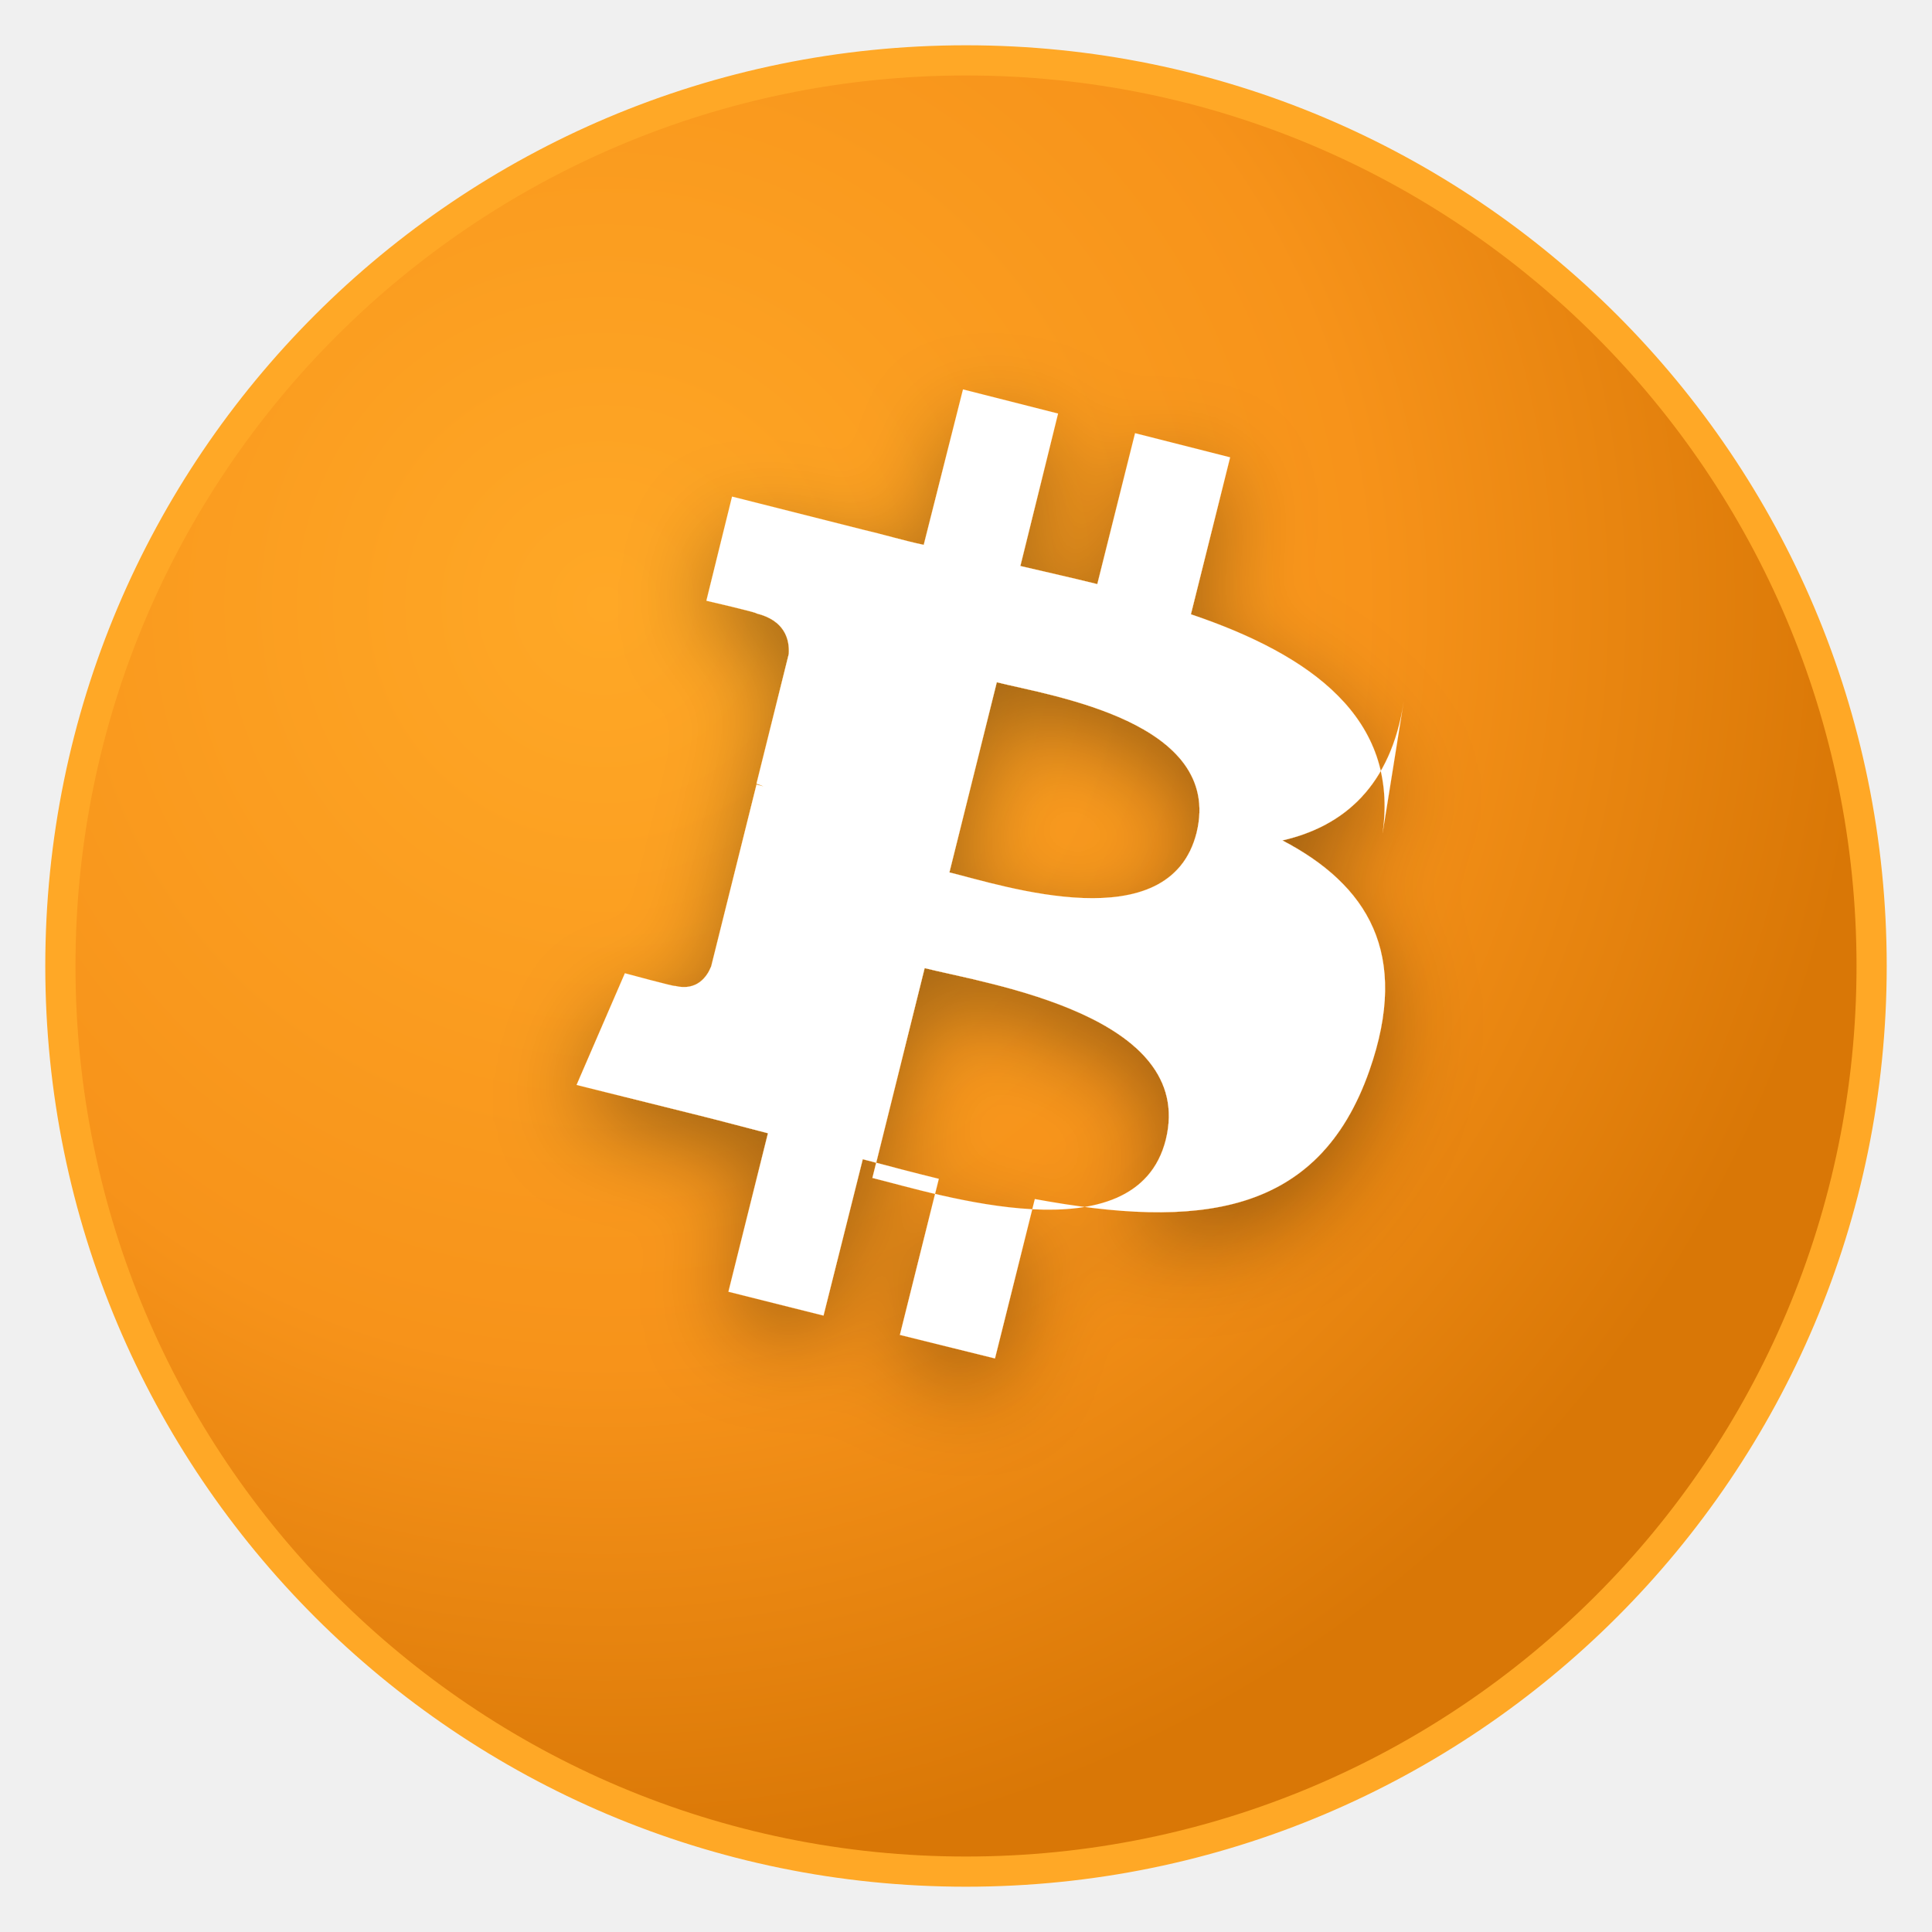
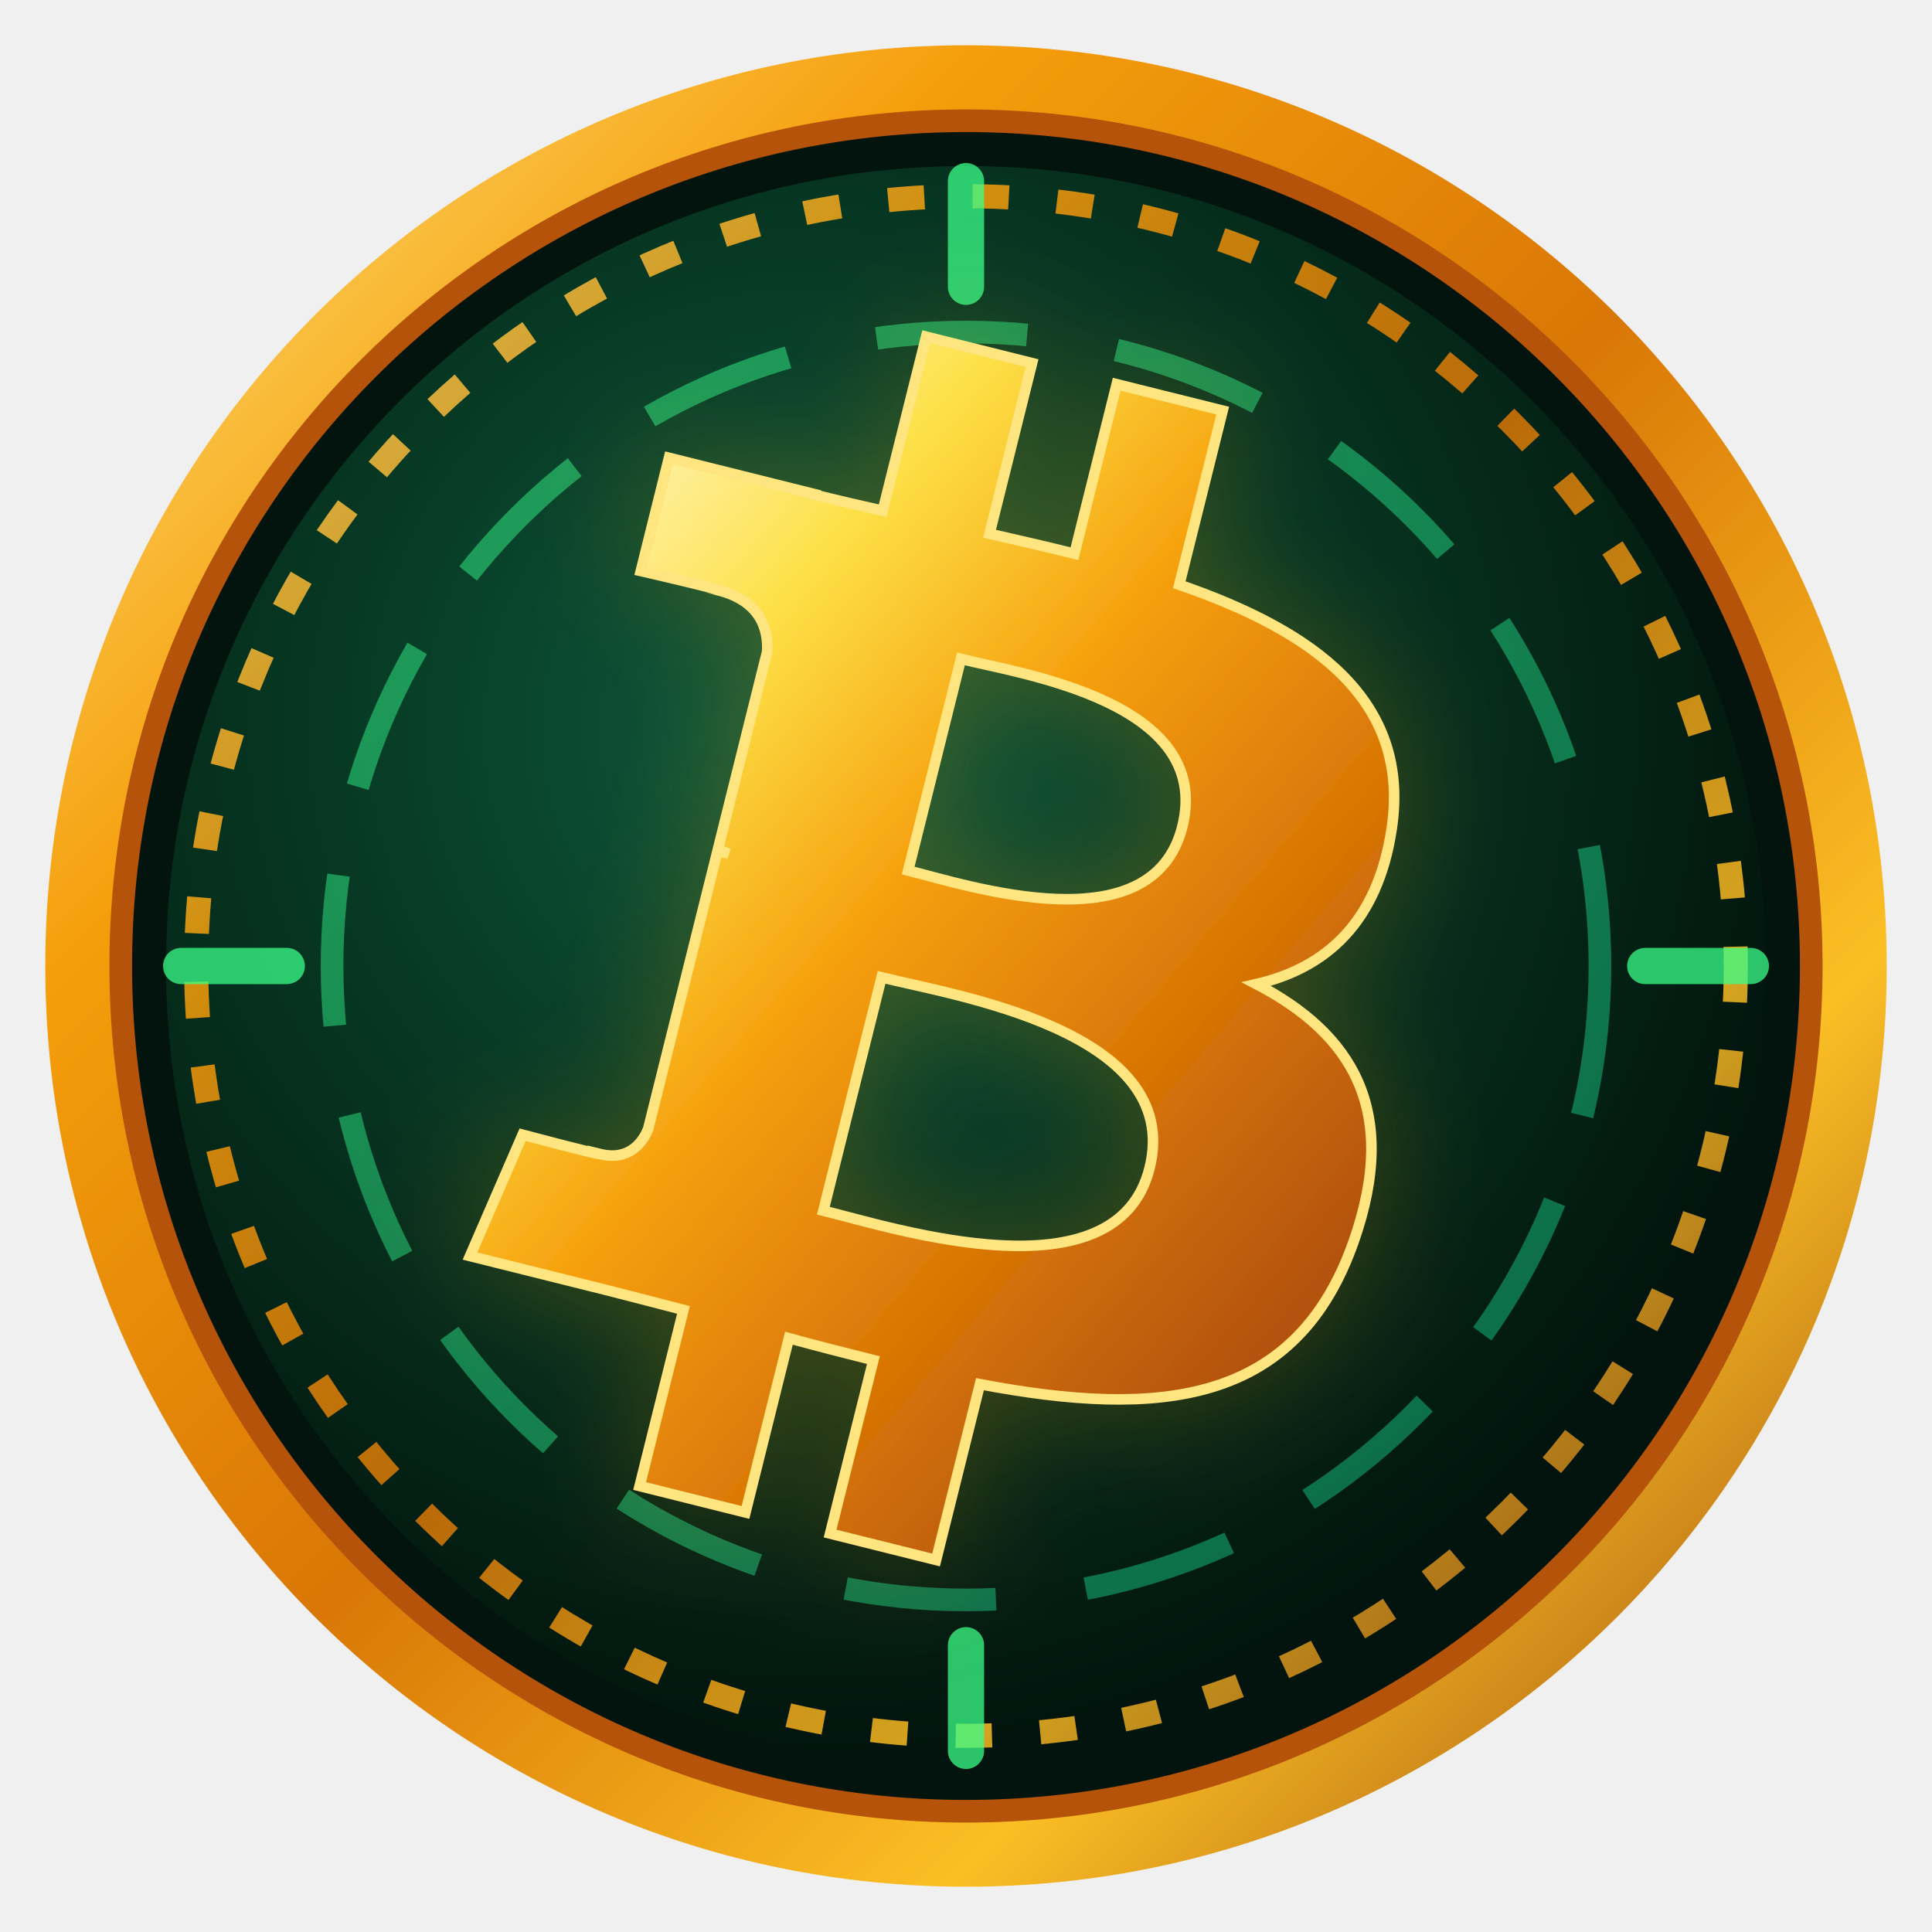
<svg xmlns="http://www.w3.org/2000/svg" viewBox="0 0 64 64" fill="none">
  <defs>
-     <radialGradient id="btcGrad" cx="30%" cy="30%" r="70%">
-       <stop offset="0%" stop-color="#FFA826" />
-       <stop offset="60%" stop-color="#F7931A" />
-       <stop offset="100%" stop-color="#D97706" />
+     <linearGradient id="goldRim" x1="0%" y1="0%" x2="100%" y2="100%">
+       <stop offset="0%" stop-color="#FFE57F" />
+       <stop offset="25%" stop-color="#F59E0B" />
+       <stop offset="50%" stop-color="#D97706" />
+       <stop offset="75%" stop-color="#FBBF24" />
+       <stop offset="100%" stop-color="#92400E" />
+     </linearGradient>
+     <linearGradient id="goldGlyph" x1="15%" y1="10%" x2="85%" y2="90%">
+       <stop offset="0%" stop-color="#FFF3B0" />
+       <stop offset="20%" stop-color="#FDE047" />
+       <stop offset="45%" stop-color="#F59E0B" />
+       <stop offset="70%" stop-color="#D97706" />
+       <stop offset="95%" stop-color="#B45309" />
+     </linearGradient>
+     <radialGradient id="emeraldField" cx="40%" cy="35%" r="65%">
+       <stop offset="0%" stop-color="#0E5A3C" />
+       <stop offset="45%" stop-color="#073A25" />
+       <stop offset="80%" stop-color="#042215" />
+       <stop offset="100%" stop-color="#02140D" />
    </radialGradient>
-     <filter id="glow" x="-20%" y="-20%" width="140%" height="140%">
-       <feDropShadow dx="0" dy="1" stdDeviation="1.5" flood-color="#000000" flood-opacity="0.35" />
+     <linearGradient id="emeraldNeon" x1="0%" y1="0%" x2="100%" y2="100%">
+       <stop offset="0%" stop-color="#39FF88" />
+       <stop offset="100%" stop-color="#10B981" />
+     </linearGradient>
+     <filter id="glyphShadow" x="-20%" y="-20%" width="140%" height="140%">
+       <feDropShadow dx="0" dy="1.2" stdDeviation="1.2" flood-color="#000000" flood-opacity="0.65" />
+       <feDropShadow dx="0" dy="0" stdDeviation="2" flood-color="#F59E0B" flood-opacity="0.25" />
    </filter>
  </defs>
-   <circle cx="32" cy="32" r="30" fill="url(#btcGrad)" stroke="#FFA826" stroke-width="1" />
-   <path d="M45.8 27.6c.55-3.8-2.35-5.9-6.35-7.25l1.3-5.2-3.15-.8-1.25 5c-.8-.2-1.7-.4-2.55-.6l1.25-5.05-3.15-.8-1.3 5.15c-.7-.15-1.35-.35-2-.5l-4.35-1.1-.85 3.45s1.7.39 1.66.42c.93.23 1.1.85 1.07 1.34l-1.07 4.3c.06.02.14.05.23.09l-.23-.06-1.5 6.02c-.13.33-.46.83-1.2.65.03.04-1.66-.42-1.66-.42l-1.6 3.7 4.1 1.02c.76.19 1.5.39 2.24.58l-1.31 5.25 3.15.79 1.3-5.18c.86.23 1.7.45 2.52.65l-1.29 5.17 3.15.78 1.32-5.28c5.38.99 9.38.59 11.08-4.25 1.37-3.9-.07-6.16-2.88-7.63 2.05-.47 3.6-1.82 4.02-4.6zm-7.18 10.15c-.98 3.93-7.58 1.8-9.72 1.27l1.73-6.95c2.14.53 8.99 1.58 7.99 5.68zm1.02-10.17c-.89 3.58-6.4 1.76-8.19 1.32l1.57-6.3c1.79.45 7.51 1.3 6.62 4.98z" fill="#FFFFFF" filter="url(#glow)" />
+   <circle cx="32" cy="32" r="30.5" fill="url(#goldRim)" />
+   <circle cx="32" cy="32" r="28" fill="#02140D" stroke="#B45309" stroke-width="0.75" />
+   <circle cx="32" cy="32" r="26.5" fill="url(#emeraldField)" />
+   <circle cx="32" cy="32" r="25.5" stroke="url(#goldRim)" stroke-width="0.8" stroke-dasharray="1.2 1.6" opacity="0.85" />
+   <circle cx="32" cy="32" r="21" stroke="url(#emeraldNeon)" stroke-width="0.75" stroke-dasharray="5 3" opacity="0.5" />
+   <line x1="32" y1="6" x2="32" y2="9.5" stroke="#39FF88" stroke-width="1.2" stroke-linecap="round" opacity="0.75" />
+   <line x1="32" y1="54.5" x2="32" y2="58" stroke="#39FF88" stroke-width="1.2" stroke-linecap="round" opacity="0.75" />
+   <line x1="6" y1="32" x2="9.5" y2="32" stroke="#39FF88" stroke-width="1.2" stroke-linecap="round" opacity="0.75" />
+   <line x1="54.5" y1="32" x2="58" y2="32" stroke="#39FF88" stroke-width="1.2" stroke-linecap="round" opacity="0.75" />
+   <path d="M46.103 27.444c.637-4.258-2.605-6.547-7.038-8.074l1.438-5.768-3.511-.875-1.4 5.616c-.923-.23-1.871-.447-2.813-.662l1.41-5.653-3.509-.875-1.439 5.766c-.764-.174-1.514-.346-2.242-.527l.004-.018-4.842-1.209-.934 3.75s2.605.597 2.55.634c1.422.355 1.679 1.296 1.636 2.042l-1.638 6.571c.098.025.225.061.365.117-.117-.029-.242-.061-.371-.092l-2.296 9.205c-.174.432-.615 1.08-1.609.834.035.051-2.552-.637-2.552-.637l-1.743 4.019 4.569 1.139c.85.213 1.683.436 2.503.646l-1.453 5.834 3.507.875 1.439-5.772c.958.26 1.888.5 2.798.726l-1.434 5.745 3.511.875 1.453-5.823c5.987 1.133 10.489.676 12.384-4.739 1.527-4.36-.076-6.875-3.226-8.515 2.294-.529 4.022-2.038 4.483-5.155zm-8.022 11.249c-1.085 4.36-8.426 2.003-10.806 1.412l1.928-7.729c2.38.594 10.012 1.77 8.878 6.317zm1.086-11.312c-.99 3.966-7.1 1.951-9.082 1.457l1.748-7.01c1.982.494 8.365 1.416 7.334 5.553z" fill="url(#goldGlyph)" stroke="#FFE57F" stroke-width="0.35" filter="url(#glyphShadow)" />
</svg>
